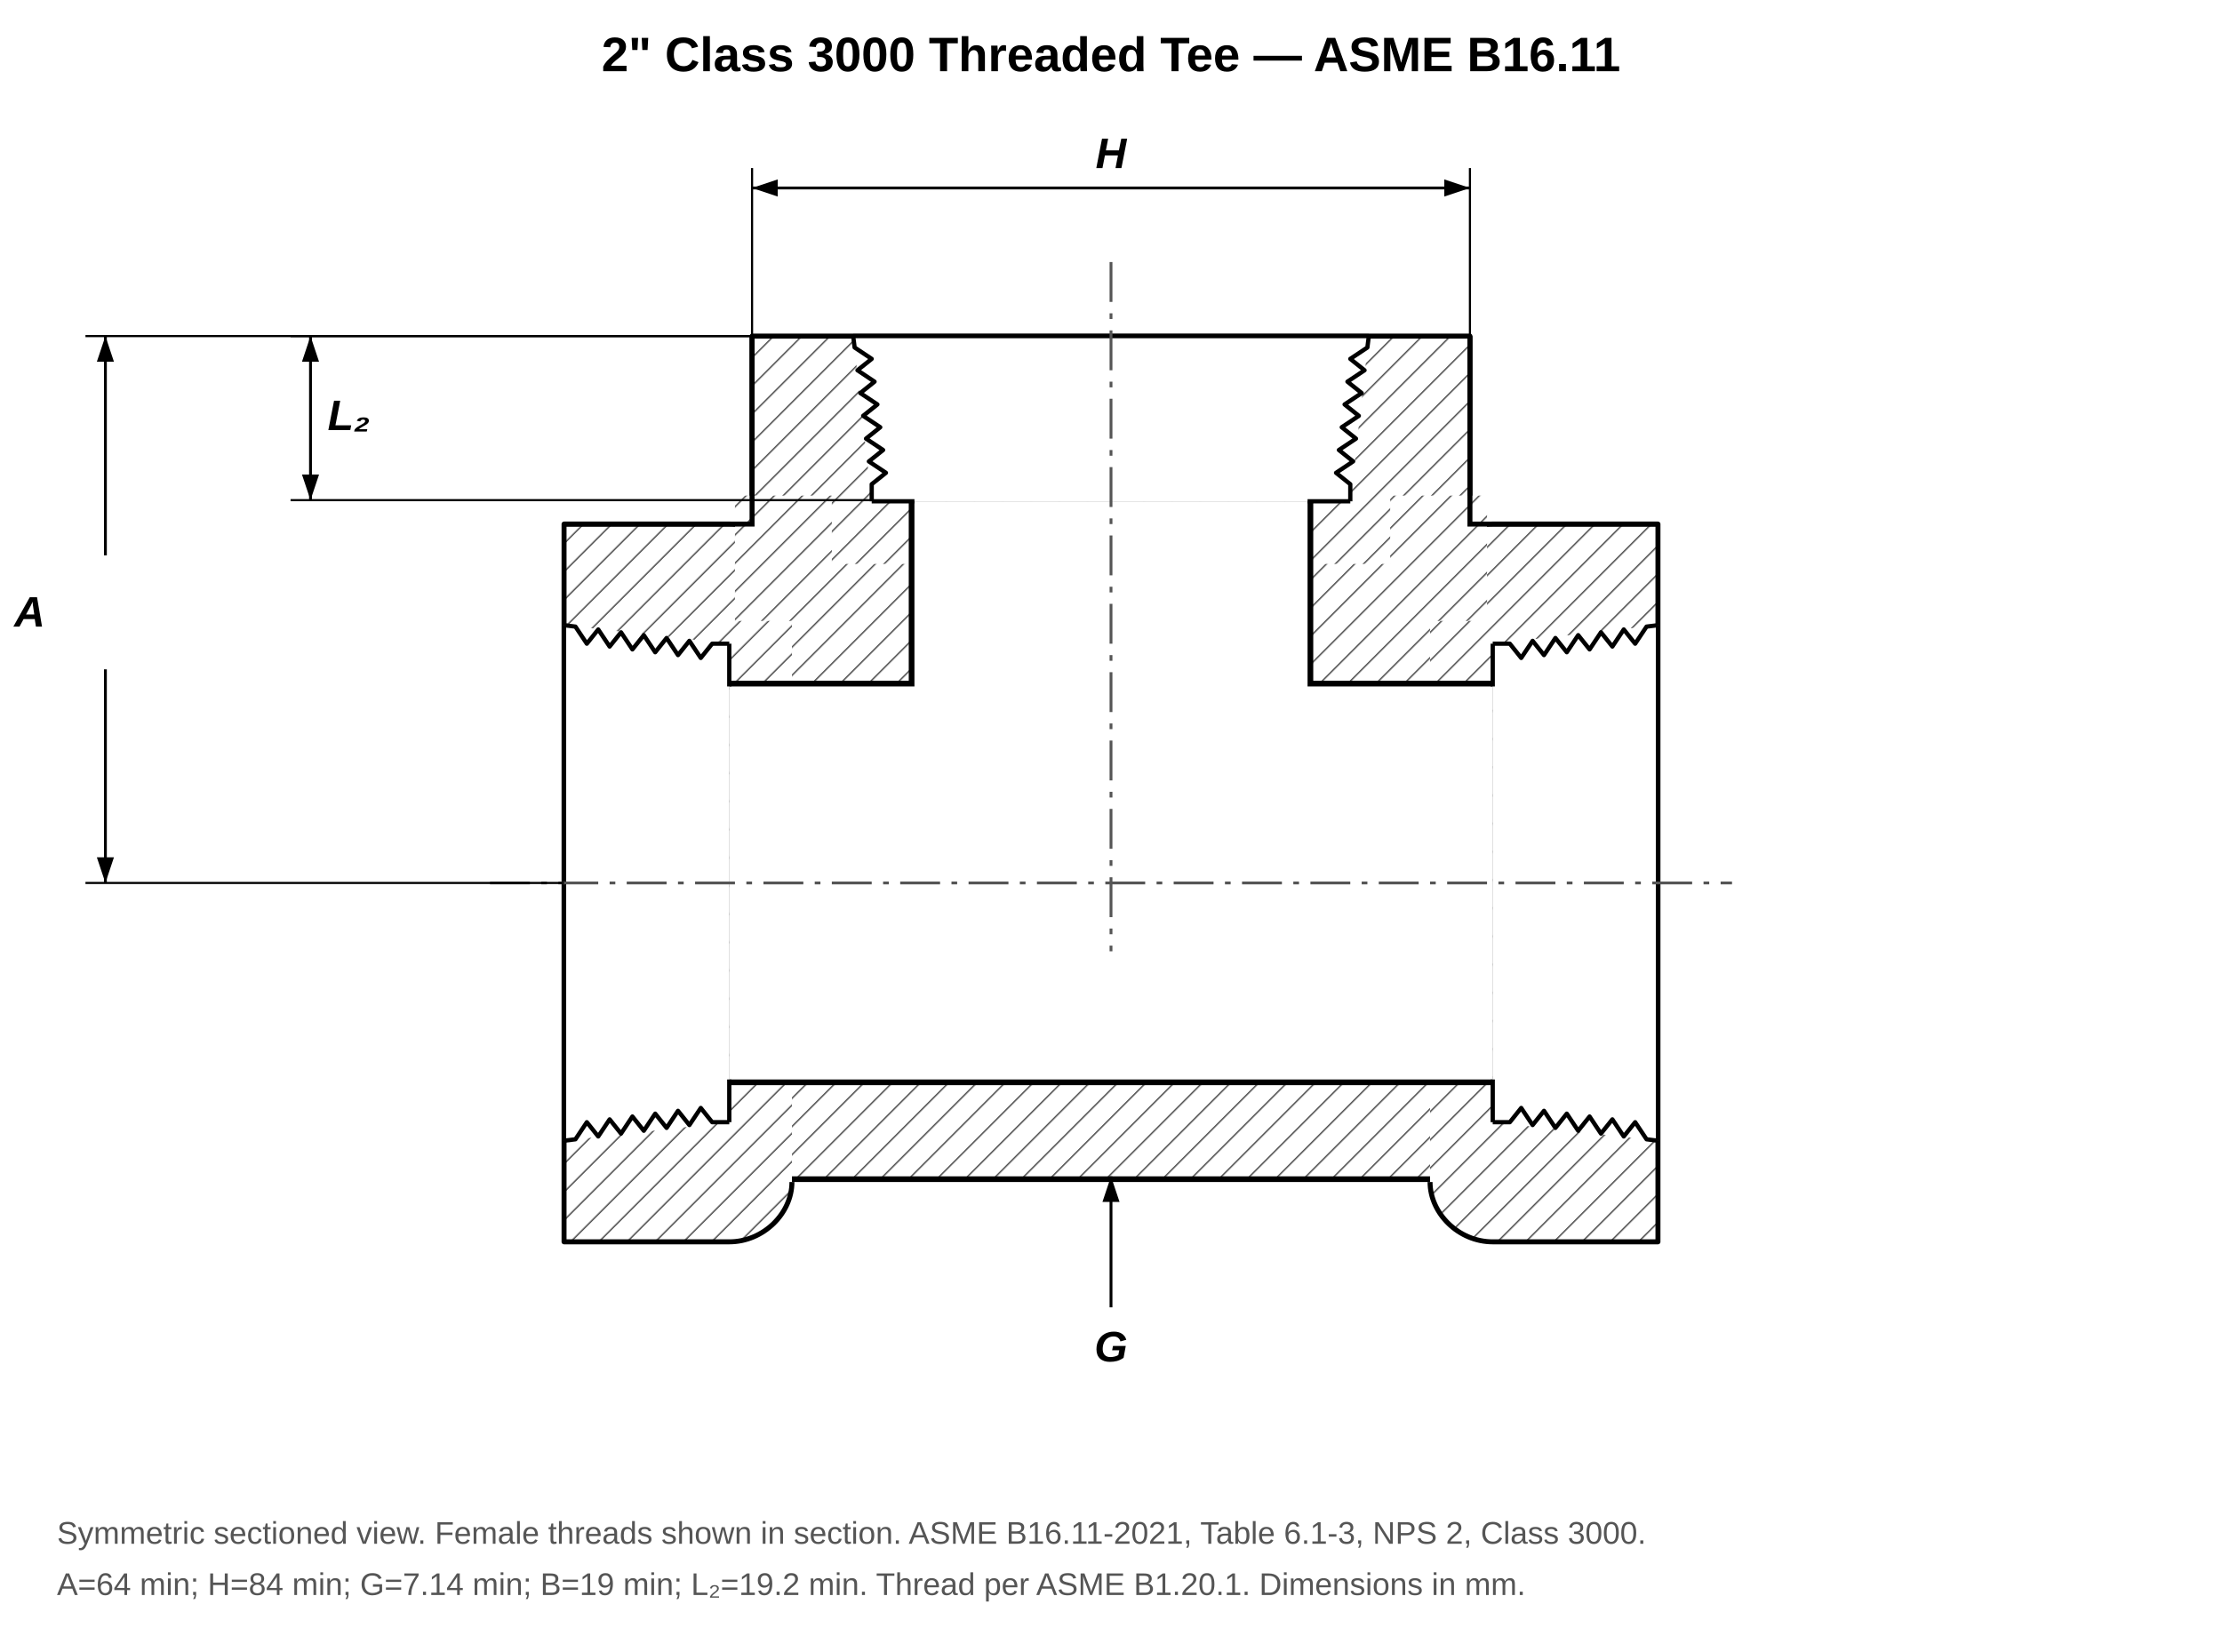
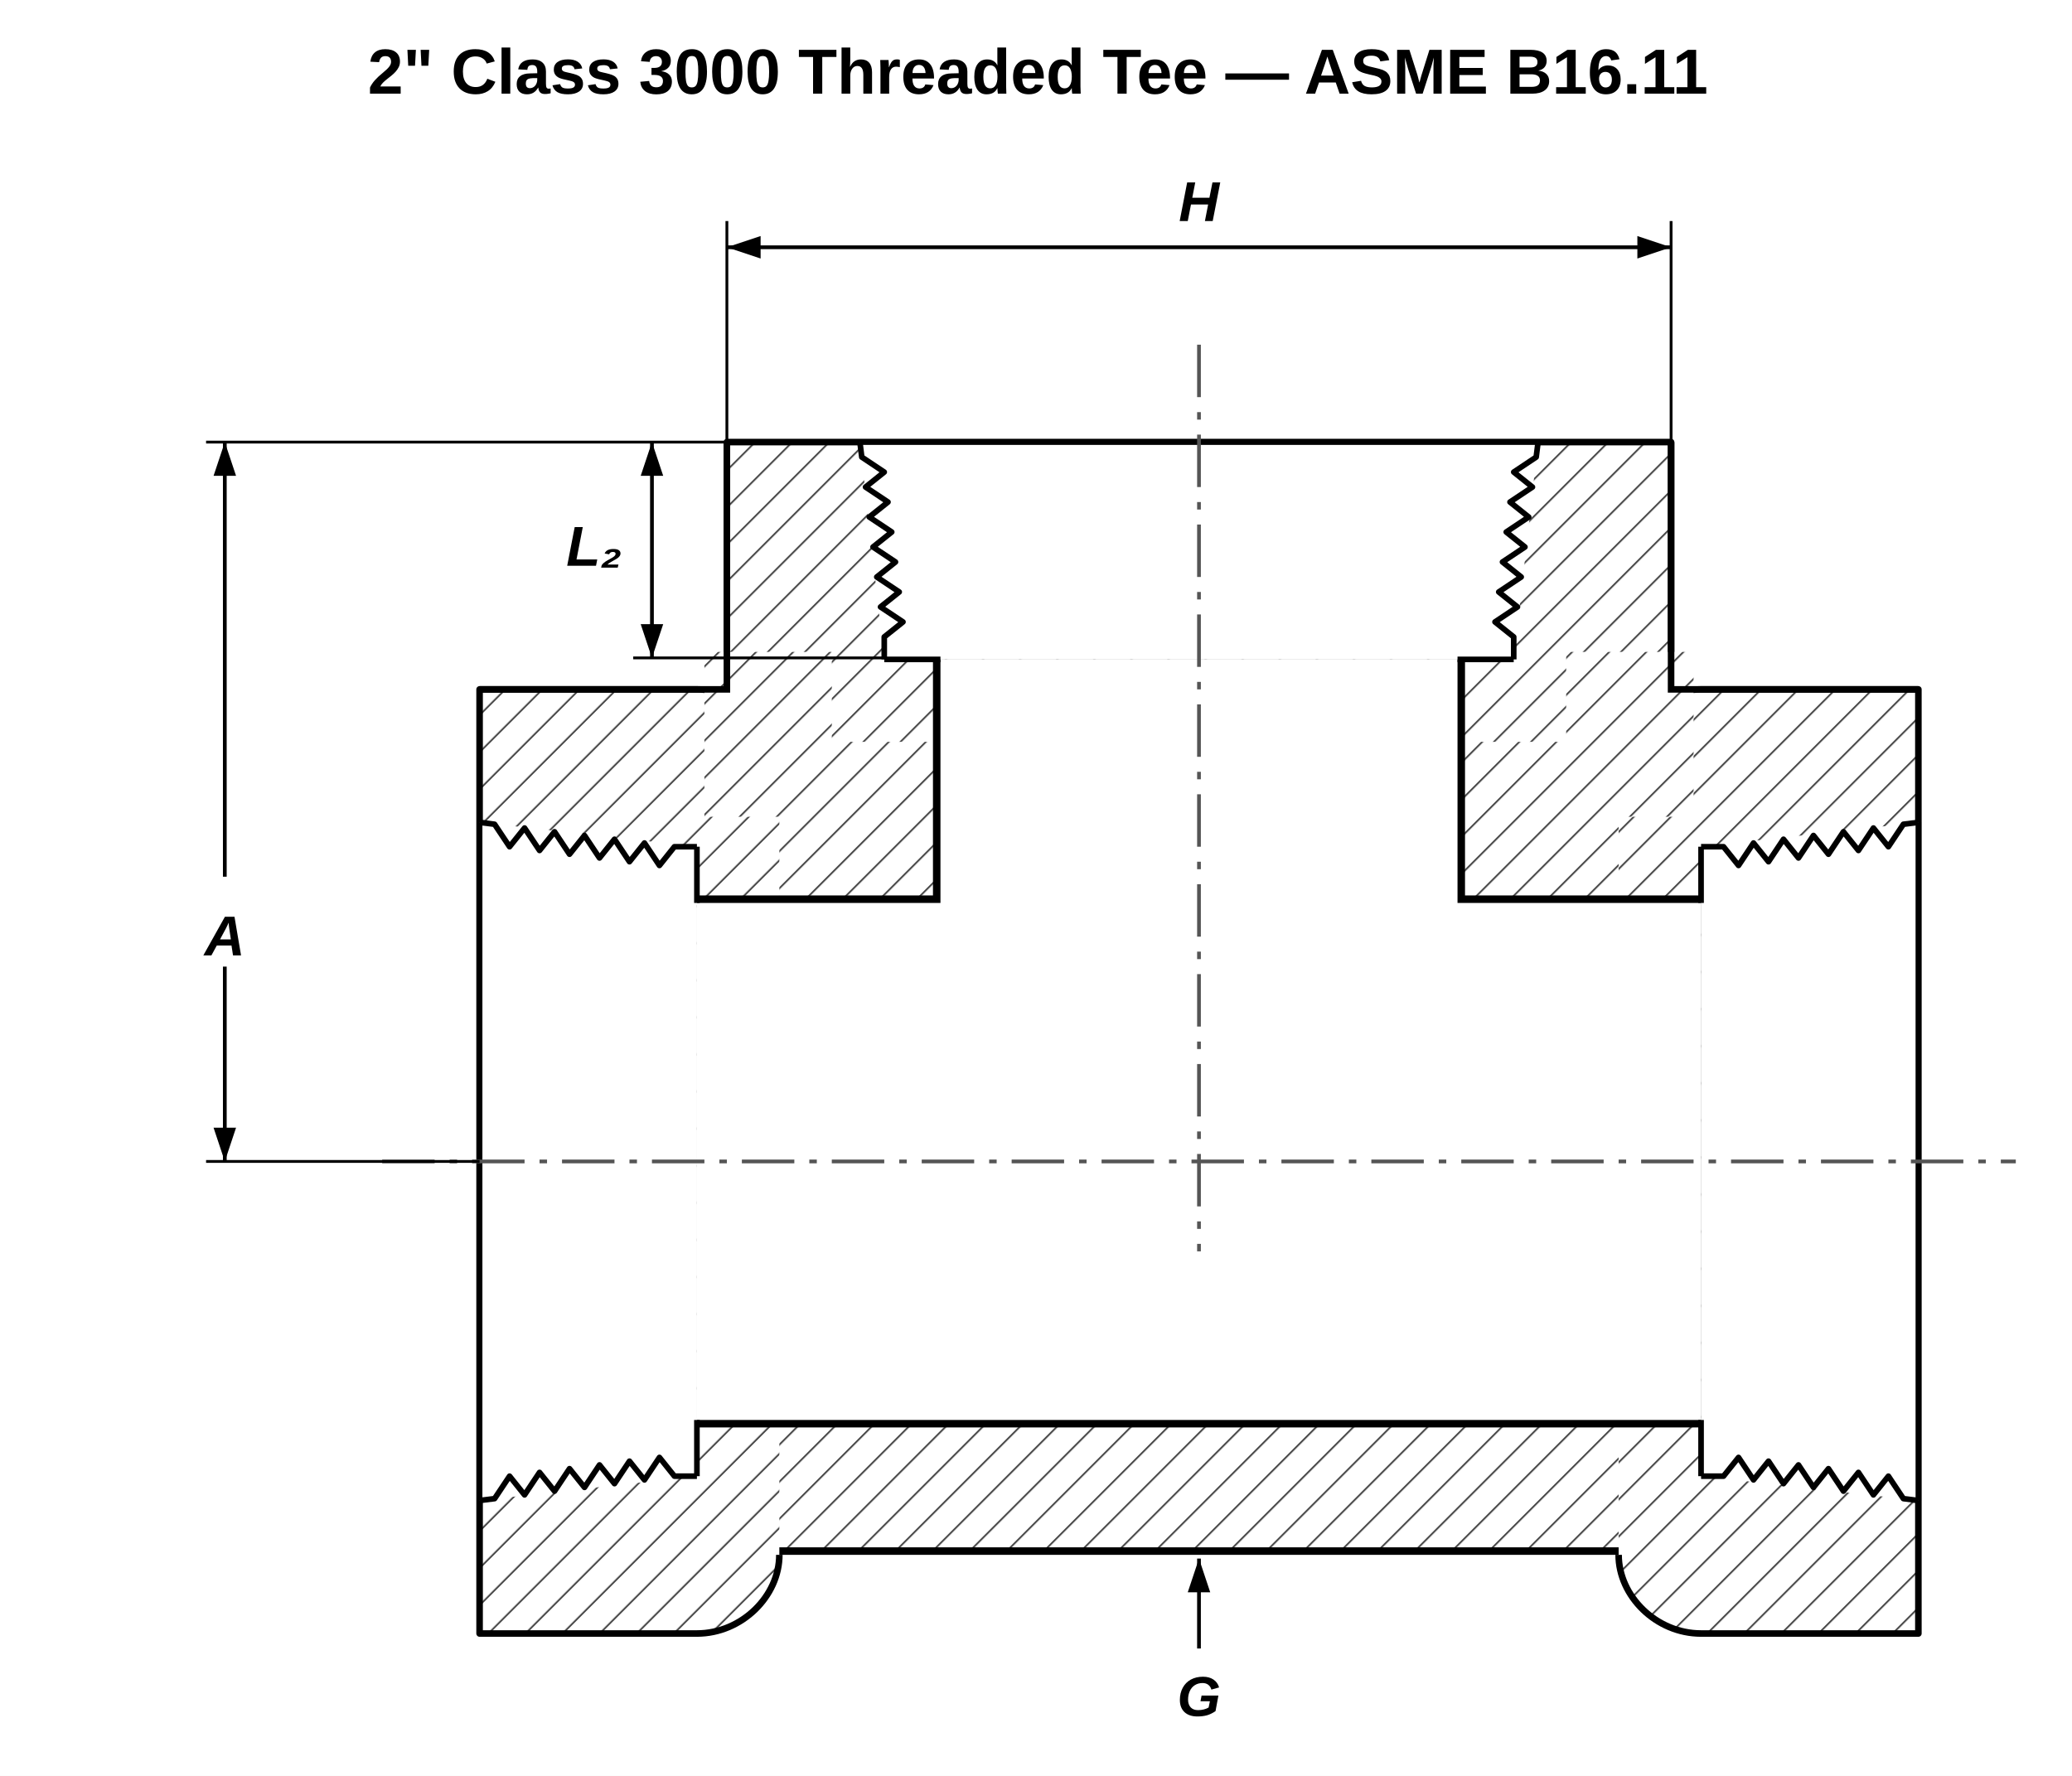
- <svg xmlns="http://www.w3.org/2000/svg" width="780" height="580" viewBox="0 0 780 580" font-family="Arial, sans-serif">
-   <rect width="780" height="580" fill="white" />
+ <svg xmlns="http://www.w3.org/2000/svg" width="553" height="474" viewBox="70 0 553 474" font-family="Arial, sans-serif">
+   <rect x="70" y="0" width="553" height="474" fill="white" />
  <defs>
    <pattern id="hatchTeeT" patternUnits="userSpaceOnUse" width="7" height="7" patternTransform="rotate(45)">
      <rect width="7" height="7" fill="white" />
      <line x1="0" y1="0" x2="0" y2="7" stroke="#555" stroke-width="1" />
    </pattern>
    <pattern id="hatchTeeTSide" patternUnits="userSpaceOnUse" width="7" height="7" patternTransform="rotate(-45)">
      <rect width="7" height="7" fill="white" />
      <line x1="0" y1="0" x2="0" y2="7" stroke="#555" stroke-width="1" />
    </pattern>
    <marker id="arrowStartTeeT" markerWidth="10" markerHeight="10" refX="0" refY="3" orient="auto" markerUnits="userSpaceOnUse">
      <path d="M9,0 L9,6 L0,3 z" fill="black" />
    </marker>
    <marker id="arrowEndTeeT" markerWidth="10" markerHeight="10" refX="9" refY="3" orient="auto" markerUnits="userSpaceOnUse">
      <path d="M0,0 L0,6 L9,3 z" fill="black" />
    </marker>
    <g id="femaleThreadTeeT">
      <path d="M-90.5,0 L90.5,0 L84,58 L-84,58 Z" fill="white" />
      <path d="M-90.5,0 L-90,4 L-84,8 L-89,12 L-83,16 L-88,20 L-82,24                L-87,28 L-81,32 L-86,36 L-80,40 L-85,44 L-79,48 L-84,52 L-84,58" fill="none" stroke="black" stroke-width="1.5" stroke-linejoin="round" />
      <path d="M90.5,0 L90,4 L84,8 L89,12 L83,16 L88,20 L82,24                L87,28 L81,32 L86,36 L80,40 L85,44 L79,48 L84,52 L84,58" fill="none" stroke="black" stroke-width="1.5" stroke-linejoin="round" />
      <line x1="-90.5" y1="0" x2="90.5" y2="0" stroke="black" stroke-width="1.5" />
      <line x1="-84" y1="58" x2="-69" y2="58" stroke="black" stroke-width="1.5" />
      <line x1="69" y1="58" x2="84" y2="58" stroke="black" stroke-width="1.5" />
    </g>
    <g id="outerBandTeeT">
      <path d="M-126,0 L126,0 L126,58 C126,70 116,80 105,80                L-105,80 C-116,80 -126,70 -126,58 Z" fill="url(#hatchTeeT)" />
      <path d="M-105,80 C-116,80 -126,70 -126,58 L-126,0 L126,0 L126,58                C126,70 116,80 105,80" fill="none" stroke="black" stroke-width="1.75" stroke-linejoin="round" />
    </g>
    <g id="outerBandTeeTSide">
      <path d="M-126,0 L126,0 L126,58 C126,70 116,80 105,80                L-105,80 C-116,80 -126,70 -126,58 Z" fill="url(#hatchTeeTSide)" />
      <path d="M-105,80 C-116,80 -126,70 -126,58 L-126,0 L126,0 L126,58                C126,70 116,80 105,80" fill="none" stroke="black" stroke-width="1.75" stroke-linejoin="round" />
    </g>
  </defs>
-   <text x="390" y="25" text-anchor="middle" font-size="17" font-weight="bold">2" Class 3000 Threaded Tee — ASME B16.11</text>
+   <text x="347" y="25" text-anchor="middle" font-size="17" font-weight="bold">2" Class 3000 Threaded Tee — ASME B16.11</text>
  <path d="M268,310 L512,310 M390,188 L390,310" fill="none" stroke="black" stroke-width="210" stroke-linecap="butt" stroke-linejoin="round" />
  <path d="M268,310 L512,310 M390,188 L390,310" fill="none" stroke="url(#hatchTeeT)" stroke-width="206" stroke-linecap="butt" stroke-linejoin="round" />
  <use href="#outerBandTeeT" transform="translate(390 118)" />
  <use href="#outerBandTeeTSide" transform="translate(198 310) rotate(-90)" />
  <use href="#outerBandTeeTSide" transform="translate(582 310) rotate(90)" />
  <rect x="258" y="174" width="34" height="44" fill="url(#hatchTeeT)" />
  <rect x="488" y="174" width="34" height="44" fill="url(#hatchTeeT)" />
  <g fill="none" stroke="black" stroke-width="1.75">
    <path d="M264,118 L264,184 L198,184" />
    <path d="M516,118 L516,184 L582,184" />
  </g>
  <path d="M256,310 L524,310 M390,176 L390,310" fill="none" stroke="black" stroke-width="142" stroke-linecap="butt" stroke-linejoin="round" />
  <path d="M256,310 L524,310 M390,176 L390,310" fill="none" stroke="white" stroke-width="138" stroke-linecap="butt" stroke-linejoin="round" />
  <use href="#femaleThreadTeeT" transform="translate(390 118)" />
  <use href="#femaleThreadTeeT" transform="translate(198 310) rotate(-90)" />
  <use href="#femaleThreadTeeT" transform="translate(582 310) rotate(90)" />
  <path d="M390,92 L390,334 M172,310 L608,310" fill="none" stroke="#555" stroke-width="1" stroke-dasharray="14,4,2,4" />
  <g fill="none" stroke="black">
    <line x1="264" y1="118" x2="264" y2="59" stroke-width="0.75" />
    <line x1="516" y1="118" x2="516" y2="59" stroke-width="0.75" />
    <line x1="264" y1="66" x2="516" y2="66" stroke-width="1" marker-start="url(#arrowStartTeeT)" marker-end="url(#arrowEndTeeT)" />
  </g>
  <text x="390" y="59" text-anchor="middle" font-size="15" font-style="italic" font-weight="bold">H</text>
  <g fill="none" stroke="black">
-     <line x1="264" y1="118" x2="30" y2="118" stroke-width="0.75" />
-     <line x1="198" y1="310" x2="30" y2="310" stroke-width="0.75" />
-     <line x1="37" y1="118" x2="37" y2="195" stroke-width="1" marker-start="url(#arrowStartTeeT)" />
-     <line x1="37" y1="235" x2="37" y2="310" stroke-width="1" marker-end="url(#arrowEndTeeT)" />
+     <line x1="264" y1="118" x2="125" y2="118" stroke-width="0.75" />
+     <line x1="198" y1="310" x2="125" y2="310" stroke-width="0.75" />
+     <line x1="130" y1="118" x2="130" y2="234" stroke-width="1" marker-start="url(#arrowStartTeeT)" />
+     <line x1="130" y1="258" x2="130" y2="310" stroke-width="1" marker-end="url(#arrowEndTeeT)" />
  </g>
-   <text x="5" y="220" text-anchor="start" font-size="15" font-style="italic" font-weight="bold">A</text>
+   <text x="130" y="255" text-anchor="middle" font-size="15" font-style="italic" font-weight="bold">A</text>
  <g fill="none" stroke="black">
-     <line x1="300" y1="118" x2="102" y2="118" stroke-width="0.75" />
-     <line x1="306" y1="175.6" x2="102" y2="175.6" stroke-width="0.75" />
-     <line x1="109" y1="118" x2="109" y2="175.6" stroke-width="1" marker-start="url(#arrowStartTeeT)" marker-end="url(#arrowEndTeeT)" />
+     <line x1="306" y1="175.6" x2="239" y2="175.6" stroke-width="0.75" />
+     <line x1="244" y1="118" x2="244" y2="175.6" stroke-width="1" marker-start="url(#arrowStartTeeT)" marker-end="url(#arrowEndTeeT)" />
  </g>
-   <text x="115" y="151" text-anchor="start" font-size="15" font-style="italic" font-weight="bold">L₂</text>
+   <text x="236" y="151" text-anchor="end" font-size="15" font-style="italic" font-weight="bold">L₂</text>
  <g fill="none" stroke="black">
-     <line x1="390" y1="459" x2="390" y2="413" stroke-width="1" marker-end="url(#arrowEndTeeT)" />
+     <line x1="390" y1="440" x2="390" y2="416" stroke-width="1" marker-end="url(#arrowEndTeeT)" />
  </g>
-   <text x="390" y="478" text-anchor="middle" font-size="15" font-style="italic" font-weight="bold">G</text>
-   <g font-size="11" fill="#555">
-     <text x="20" y="542">Symmetric sectioned view. Female threads shown in section. ASME B16.11-2021, Table 6.1-3, NPS 2, Class 3000.</text>
-     <text x="20" y="560">A=64 min; H=84 min; G=7.14 min; B=19 min; L₂=19.2 min. Thread per ASME B1.20.1. Dimensions in mm.</text>
-   </g>
+   <text x="390" y="458" text-anchor="middle" font-size="15" font-style="italic" font-weight="bold">G</text>
</svg>
